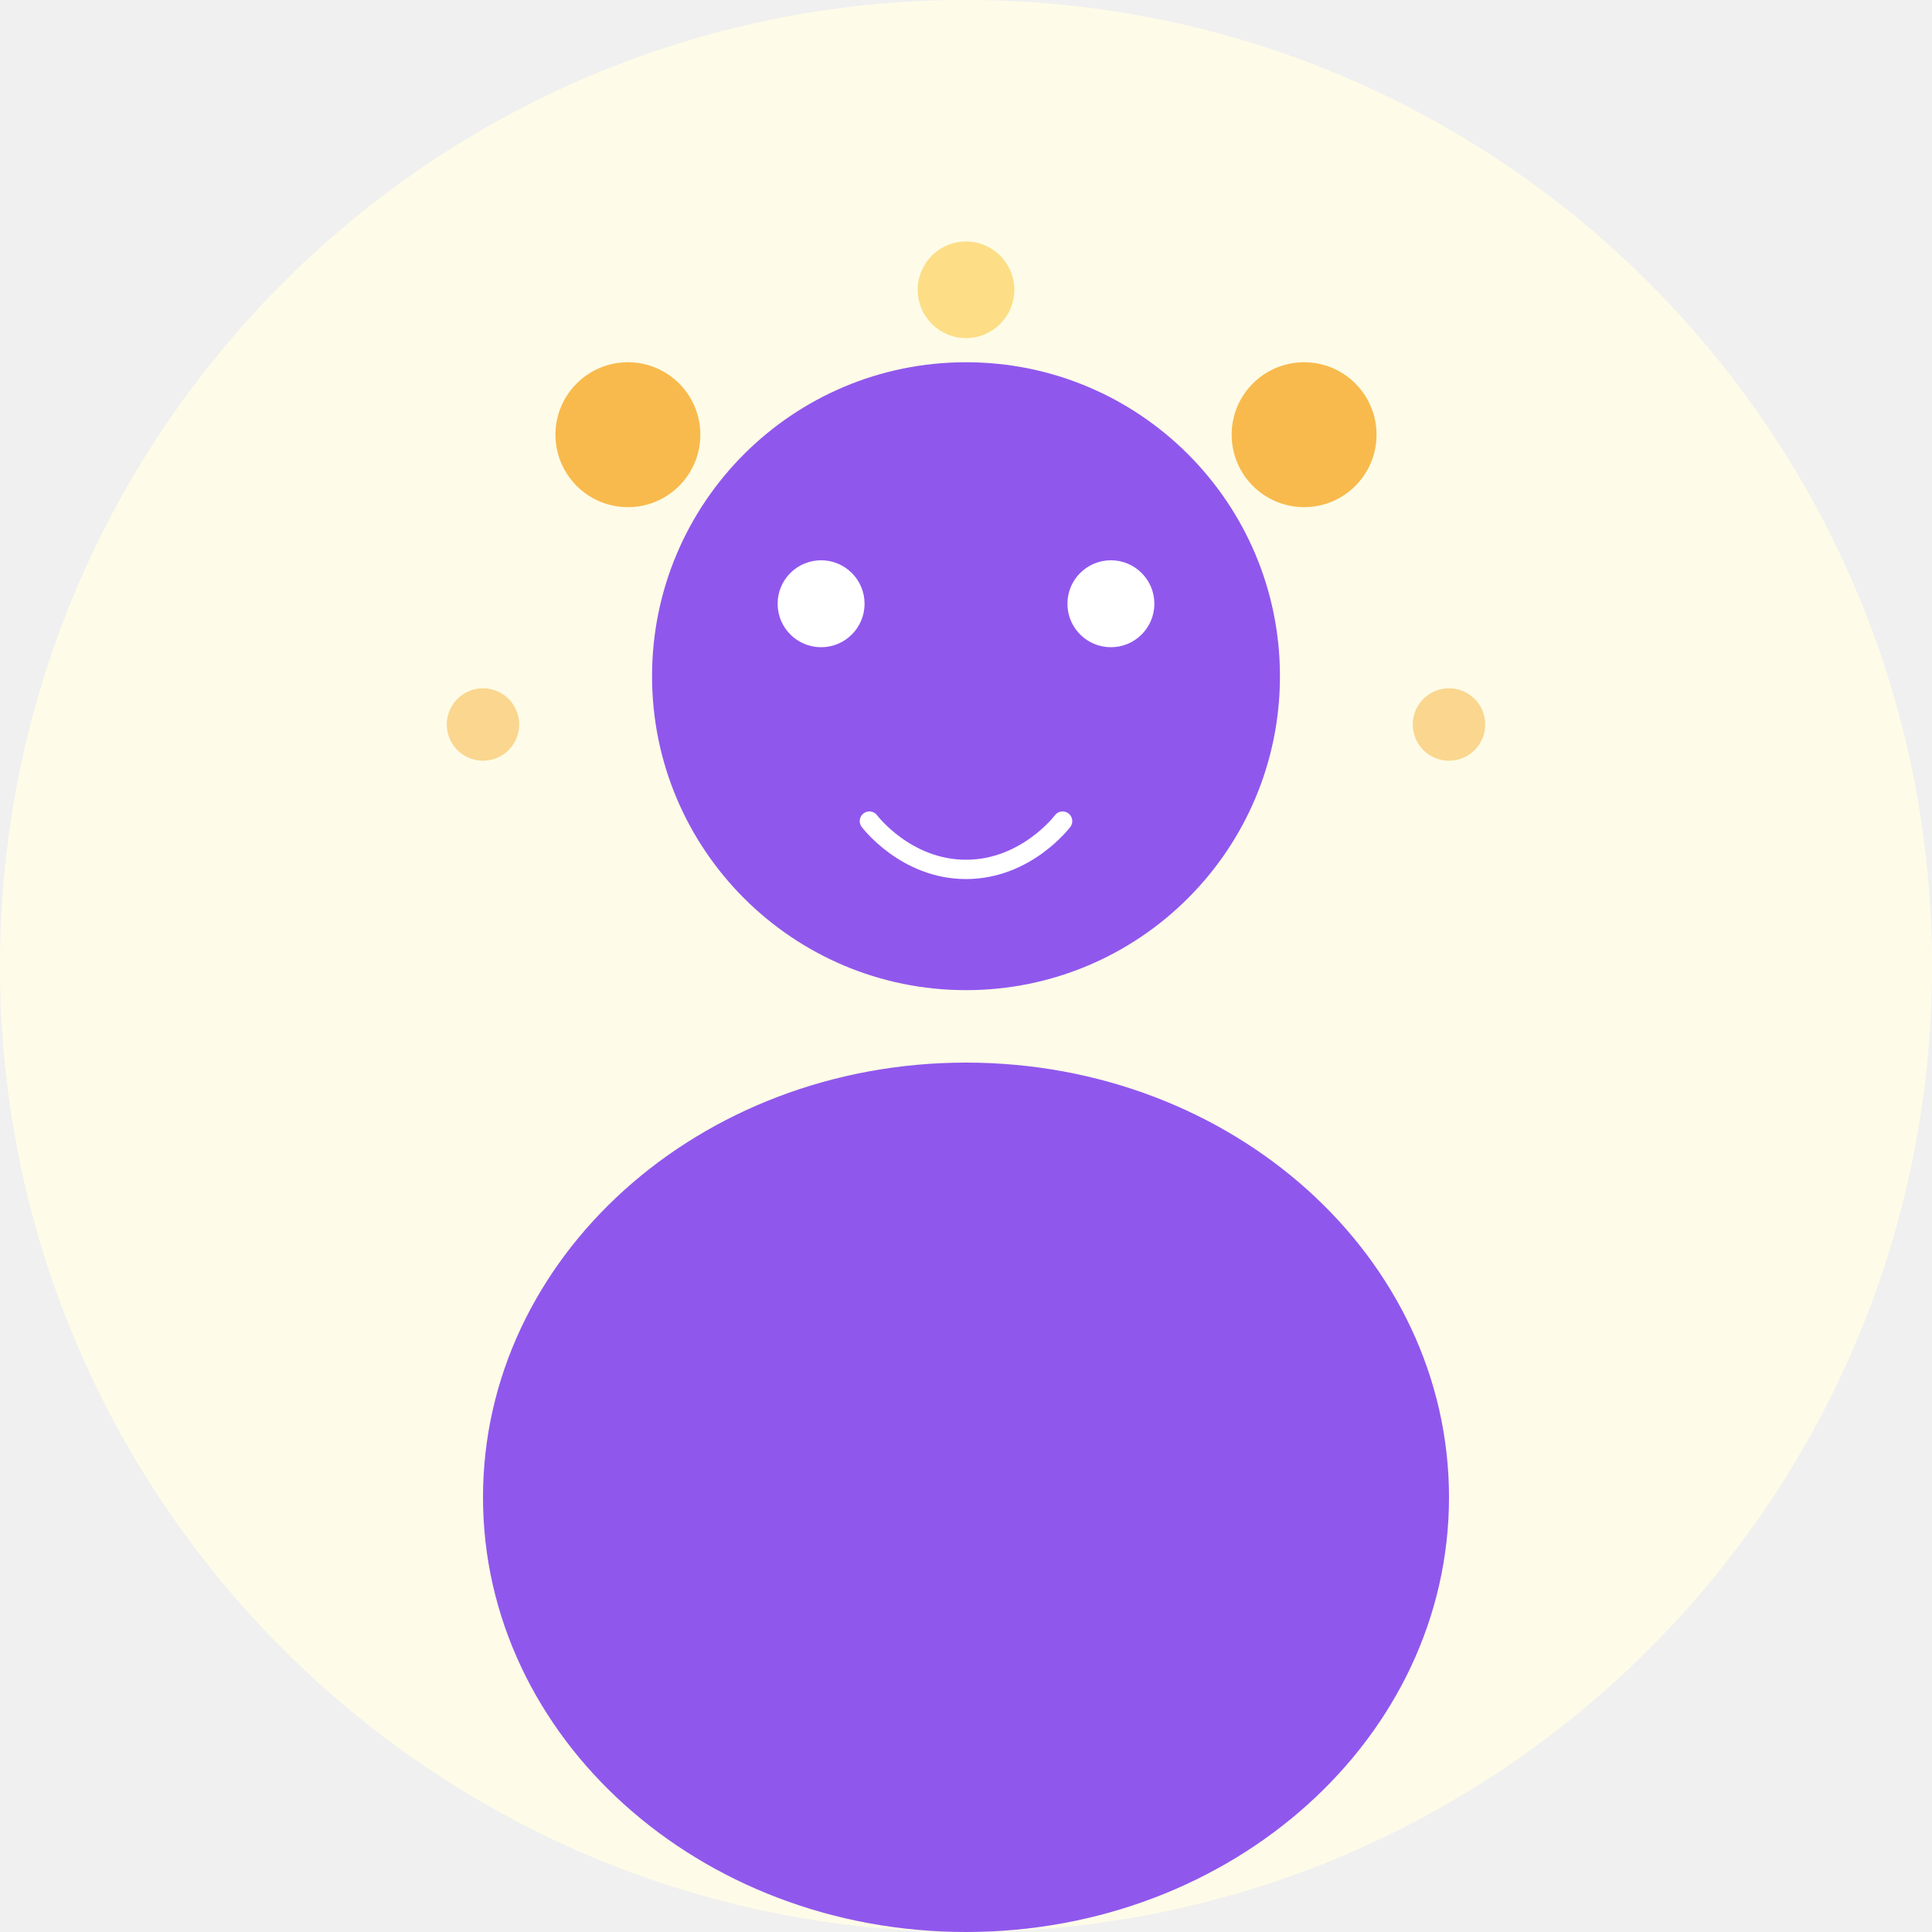
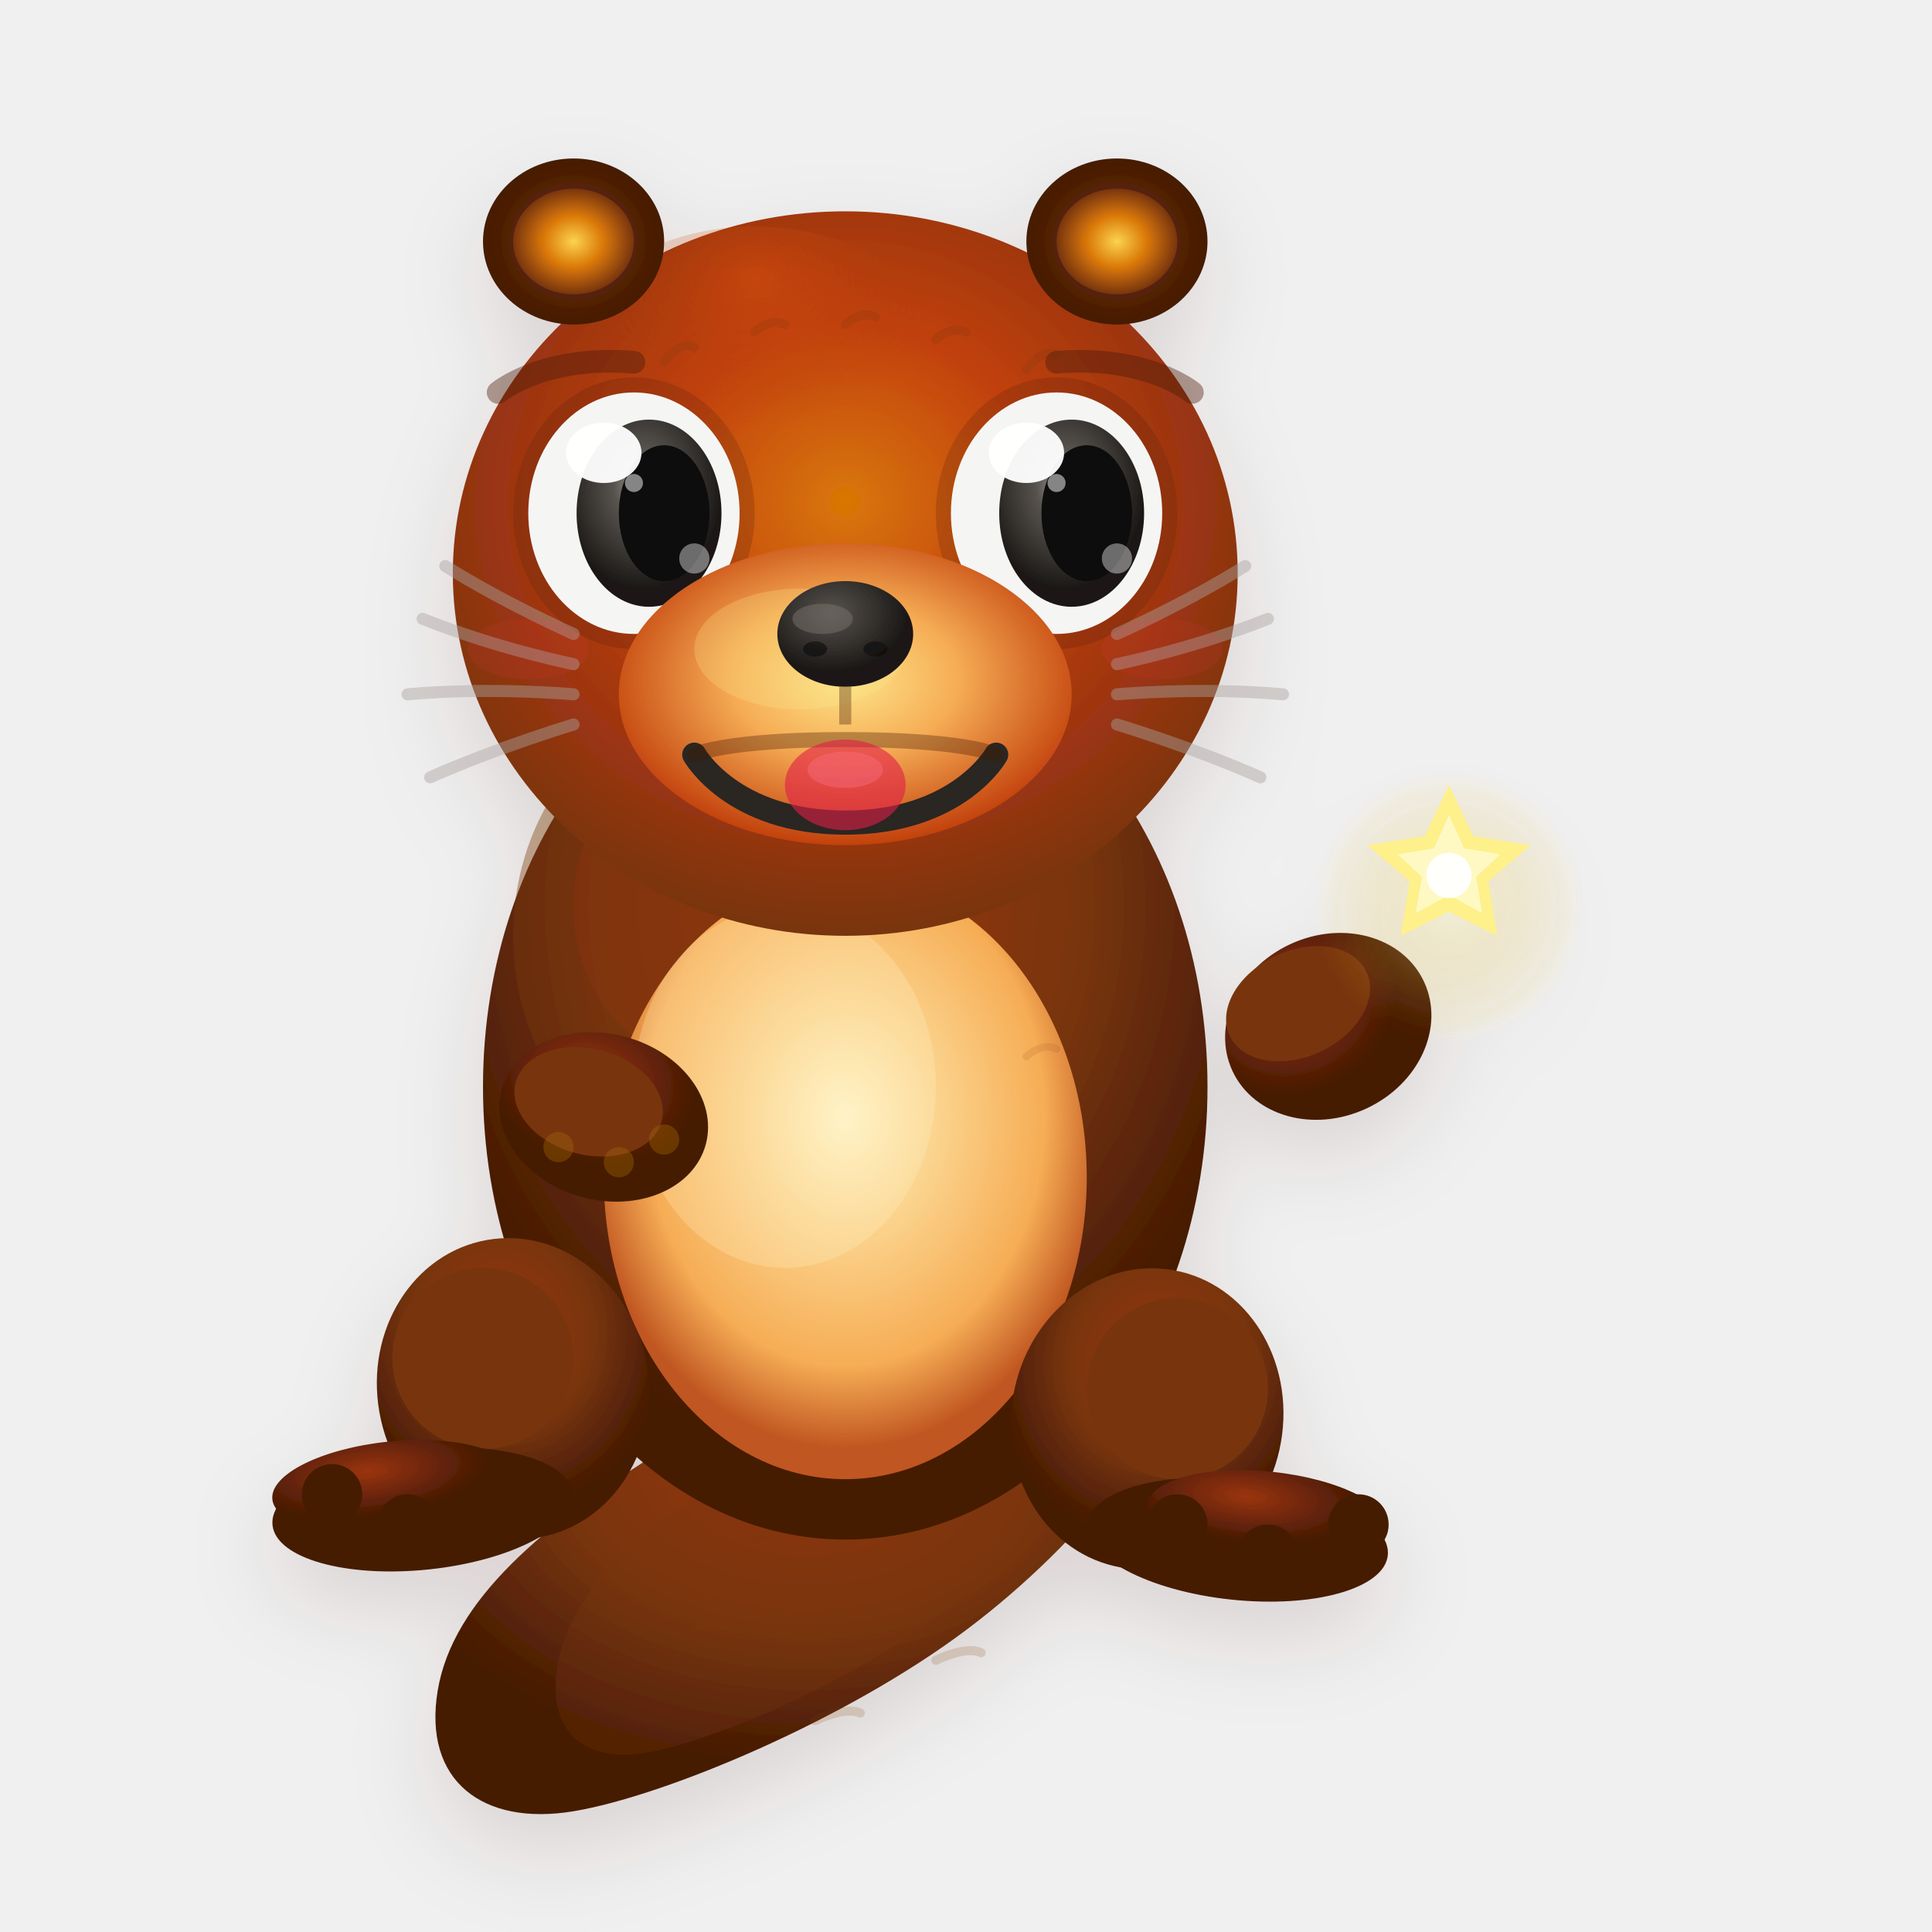
- <svg xmlns="http://www.w3.org/2000/svg" viewBox="0 0 80 80" fill="none">
-   <circle cx="40" cy="40" r="40" fill="#fefce8" />
-   <circle cx="40" cy="28" r="13" fill="#7c3aed" opacity="0.85" />
-   <ellipse cx="40" cy="62" rx="20" ry="18" fill="#7c3aed" opacity="0.85" />
-   <circle cx="34" cy="25" r="1.8" fill="#fff" />
-   <circle cx="46" cy="25" r="1.8" fill="#fff" />
-   <path d="M36 34c0 0 1.5 2 4 2s4-2 4-2" stroke="#fff" stroke-width="0.8" fill="none" stroke-linecap="round" />
-   <circle cx="26" cy="18" r="3" fill="#f59e0b" opacity="0.7" />
-   <circle cx="54" cy="18" r="3" fill="#f59e0b" opacity="0.7" />
-   <circle cx="40" cy="12" r="2" fill="#fbbf24" opacity="0.5" />
-   <circle cx="20" cy="30" r="1.5" fill="#f59e0b" opacity="0.4" />
-   <circle cx="60" cy="30" r="1.5" fill="#f59e0b" opacity="0.4" />
+ <svg xmlns="http://www.w3.org/2000/svg" viewBox="0 0 128 128" fill="none">
+   <defs>
+     <radialGradient id="head-fur" cx="50%" cy="40%" r="60%">
+       <stop offset="0%" stop-color="#d97706" />
+       <stop offset="40%" stop-color="#c2410c" />
+       <stop offset="75%" stop-color="#9a3412" />
+       <stop offset="100%" stop-color="#78350f" />
+     </radialGradient>
+     <radialGradient id="head-top" cx="50%" cy="15%" r="45%">
+       <stop offset="0%" stop-color="#ea580c" stop-opacity="0.35" />
+       <stop offset="100%" stop-color="#9a3412" stop-opacity="0" />
+     </radialGradient>
+     <radialGradient id="body-fur" cx="50%" cy="30%" r="60%">
+       <stop offset="0%" stop-color="#9a3412" />
+       <stop offset="55%" stop-color="#78350f" />
+       <stop offset="100%" stop-color="#451a03" />
+     </radialGradient>
+     <radialGradient id="belly" cx="50%" cy="40%" r="55%">
+       <stop offset="0%" stop-color="#fef3c7" />
+       <stop offset="35%" stop-color="#fbd38d" />
+       <stop offset="75%" stop-color="#f6ad55" />
+       <stop offset="100%" stop-color="#c05621" />
+     </radialGradient>
+     <radialGradient id="muzzle" cx="50%" cy="45%" r="55%">
+       <stop offset="0%" stop-color="#fde68a" />
+       <stop offset="45%" stop-color="#f6ad55" />
+       <stop offset="100%" stop-color="#c2410c" />
+     </radialGradient>
+     <radialGradient id="nose" cx="40%" cy="30%" r="55%">
+       <stop offset="0%" stop-color="#57534e" />
+       <stop offset="100%" stop-color="#1c1917" />
+     </radialGradient>
+     <radialGradient id="iris" cx="45%" cy="35%" r="55%">
+       <stop offset="0%" stop-color="#a8a29e" />
+       <stop offset="35%" stop-color="#57534e" />
+       <stop offset="100%" stop-color="#1c1917" />
+     </radialGradient>
+     <radialGradient id="ear-outer" cx="50%" cy="50%" r="50%">
+       <stop offset="0%" stop-color="#78350f" />
+       <stop offset="100%" stop-color="#451a03" />
+     </radialGradient>
+     <radialGradient id="ear-inner" cx="50%" cy="50%" r="50%">
+       <stop offset="0%" stop-color="#fcd34d" />
+       <stop offset="50%" stop-color="#d97706" />
+       <stop offset="100%" stop-color="#78350f" />
+     </radialGradient>
+     <radialGradient id="paw" cx="40%" cy="30%" r="50%">
+       <stop offset="0%" stop-color="#9a3412" />
+       <stop offset="100%" stop-color="#451a03" />
+     </radialGradient>
+     <radialGradient id="sparkle-bg" cx="50%" cy="50%" r="50%">
+       <stop offset="0%" stop-color="#fef9c3" stop-opacity="0.4" />
+       <stop offset="100%" stop-color="#eab308" stop-opacity="0" />
+     </radialGradient>
+     <filter id="shadow">
+       <feDropShadow dx="0" dy="2.5" stdDeviation="3" flood-color="#451a03" flood-opacity="0.12" />
+     </filter>
+   </defs>
+   <g filter="url(#shadow)">
+     <g>
+       <path d="M44 96c-8 5-14 10-15 16c-1 6 3 9 9 8c6-1 18-6 26-12c8-6 14-14 14-18c0-4-4-4-8-2c-4 2-12 7-16 9c-4 2-10 1-10-1z" fill="url(#body-fur)" />
+       <path d="M48 98c-5 3-10 7-11 12c-1 5 2 7 6.5 6c4.5-1 14-5 20-10c6-5 10-11 10-14c0-3-2.5-2.5-5.5-1c-3 1.5-9 5-12.5 6.5c-3.5 1.5-7.5 0.5-7.5 0.5z" fill="#78350f" opacity="0.3" />
+       <g stroke="#78350f" stroke-width="0.6" opacity="0.18" fill="none" stroke-linecap="round">
+         <path d="M50 102c0 0 2-1 4-0.5" />
+         <path d="M56 106c0 0 2-1 4-0.5" />
+         <path d="M62 110c0 0 2-1 3-0.5" />
+         <path d="M46 108c0 0 2-1 3-0.5" />
+         <path d="M54 114c0 0 2-1 3-0.5" />
+       </g>
+     </g>
+     <g>
+       <ellipse cx="56" cy="72" rx="24" ry="30" fill="url(#body-fur)" />
+       <ellipse cx="48" cy="62" rx="14" ry="16" fill="#78350f" opacity="0.4" />
+       <ellipse cx="46" cy="60" rx="8" ry="10" fill="#9a3412" opacity="0.25" />
+       <ellipse cx="56" cy="78" rx="16" ry="20" fill="url(#belly)" />
+       <ellipse cx="52" cy="72" rx="10" ry="12" fill="#fef3c7" opacity="0.25" />
+       <g stroke="#78350f" stroke-width="0.5" opacity="0.12" fill="none" stroke-linecap="round">
+         <path d="M44 56c0 0 1-1 2-0.5" />
+         <path d="M40 62c0 0 1-1 2-0.5" />
+         <path d="M38 68c0 0 1-1 2-0.5" />
+         <path d="M42 74c0 0 1-1 2-0.5" />
+         <path d="M68 58c0 0 1-1 2-0.5" />
+         <path d="M70 64c0 0 1-1 2-0.5" />
+         <path d="M68 70c0 0 1-1 2-0.5" />
+       </g>
+     </g>
+     <g>
+       <ellipse cx="34" cy="92" rx="9" ry="10" fill="url(#body-fur)" transform="rotate(-10, 34, 92)" />
+       <ellipse cx="32" cy="90" rx="6" ry="6" fill="#78350f" transform="rotate(-10, 32, 90)" />
+       <ellipse cx="28" cy="100" rx="10" ry="4" fill="#451a03" transform="rotate(-6, 28, 100)" />
+       <ellipse cx="26" cy="98.5" rx="8" ry="3" fill="url(#paw)" transform="rotate(-6, 26, 98.5)" />
+       <circle cx="22" cy="99" r="2" fill="#451a03" />
+       <circle cx="27" cy="101" r="2" fill="#451a03" />
+       <circle cx="33" cy="99.5" r="2" fill="#451a03" />
+       <ellipse cx="76" cy="94" rx="9" ry="10" fill="url(#body-fur)" transform="rotate(10, 76, 94)" />
+       <ellipse cx="78" cy="92" rx="6" ry="6" fill="#78350f" transform="rotate(10, 78, 92)" />
+       <ellipse cx="82" cy="102" rx="10" ry="4" fill="#451a03" transform="rotate(6, 82, 102)" />
+       <ellipse cx="84" cy="100.5" rx="8" ry="3" fill="url(#paw)" transform="rotate(6, 84, 100.5)" />
+       <circle cx="78" cy="101" r="2" fill="#451a03" />
+       <circle cx="84" cy="103" r="2" fill="#451a03" />
+       <circle cx="90" cy="101" r="2" fill="#451a03" />
+     </g>
+     <g>
+       <ellipse cx="88" cy="68" rx="7" ry="6" fill="url(#paw)" transform="rotate(-25, 88, 68)" />
+       <ellipse cx="86" cy="66.5" rx="5" ry="3.5" fill="#78350f" transform="rotate(-25, 86, 66.5)" />
+       <circle cx="96" cy="60" r="9" fill="url(#sparkle-bg)" />
+       <path d="M96 52l1.6 3.4 3.8 0.6-2.8 2.4 0.6 3.6-3.2-1.6-3.2 1.6 0.6-3.6-2.8-2.4 3.8-0.6z" fill="#fef08a" />
+       <path d="M96 54l1 2.2 2.4 0.4-1.6 1.5 0.4 2.4-2.2-1.2-2.2 1.2 0.4-2.4-1.6-1.5 2.4-0.4z" fill="#fef9c3" />
+       <circle cx="96" cy="58" r="1.5" fill="#fff" opacity="0.95" />
+     </g>
+     <g>
+       <ellipse cx="40" cy="74" rx="7" ry="5.5" fill="url(#paw)" transform="rotate(15, 40, 74)" />
+       <ellipse cx="39" cy="73" rx="5" ry="3.5" fill="#78350f" transform="rotate(15, 39, 73)" />
+       <circle cx="37" cy="76" r="1" fill="#a16207" opacity="0.4" />
+       <circle cx="41" cy="77" r="1" fill="#a16207" opacity="0.4" />
+       <circle cx="44" cy="75.5" r="1" fill="#a16207" opacity="0.4" />
+     </g>
+     <g>
+       <ellipse cx="56" cy="38" rx="26" ry="24" fill="url(#head-fur)" />
+       <ellipse cx="50" cy="26" rx="14" ry="11" fill="url(#head-top)" />
+       <g stroke="#78350f" stroke-width="0.6" opacity="0.2" fill="none" stroke-linecap="round">
+         <path d="M44 24c0 0 1-1.5 2-1" />
+         <path d="M50 22c0 0 1-1 2-0.5" />
+         <path d="M56 21.5c0 0 1-1 2-0.5" />
+         <path d="M62 22.5c0 0 1-1 2-0.5" />
+         <path d="M68 24.5c0 0 1-1.5 2-1" />
+       </g>
+       <ellipse cx="38" cy="16" rx="6" ry="5.5" fill="url(#ear-outer)" />
+       <ellipse cx="38" cy="16" rx="4" ry="3.5" fill="url(#ear-inner)" />
+       <ellipse cx="74" cy="16" rx="6" ry="5.5" fill="url(#ear-outer)" />
+       <ellipse cx="74" cy="16" rx="4" ry="3.5" fill="url(#ear-inner)" />
+       <ellipse cx="42" cy="34" rx="8" ry="9" fill="#451a03" opacity="0.2" />
+       <ellipse cx="70" cy="34" rx="8" ry="9" fill="#451a03" opacity="0.2" />
+       <ellipse cx="42" cy="34" rx="7" ry="8" fill="#f5f5f4" />
+       <ellipse cx="70" cy="34" rx="7" ry="8" fill="#f5f5f4" />
+       <ellipse cx="43" cy="34" rx="4.8" ry="6.2" fill="url(#iris)" />
+       <ellipse cx="71" cy="34" rx="4.8" ry="6.2" fill="url(#iris)" />
+       <ellipse cx="44" cy="34" rx="3" ry="4.5" fill="#0a0a0a" />
+       <ellipse cx="72" cy="34" rx="3" ry="4.5" fill="#0a0a0a" />
+       <ellipse cx="40" cy="30" rx="2.5" ry="2" fill="#fff" opacity="0.95" />
+       <ellipse cx="68" cy="30" rx="2.5" ry="2" fill="#fff" opacity="0.95" />
+       <circle cx="46" cy="37" r="1" fill="#fff" opacity="0.4" />
+       <circle cx="74" cy="37" r="1" fill="#fff" opacity="0.4" />
+       <circle cx="42" cy="32" r="0.6" fill="#fff" opacity="0.5" />
+       <circle cx="70" cy="32" r="0.6" fill="#fff" opacity="0.5" />
+       <path d="M33 26c0 0 3-2.5 9-2" stroke="#451a03" stroke-width="1.5" fill="none" stroke-linecap="round" opacity="0.4" />
+       <path d="M79 26c0 0-3-2.5-9-2" stroke="#451a03" stroke-width="1.5" fill="none" stroke-linecap="round" opacity="0.4" />
+       <ellipse cx="56" cy="46" rx="15" ry="10" fill="url(#muzzle)" />
+       <ellipse cx="53" cy="43" rx="7" ry="4" fill="#fde68a" opacity="0.25" />
+       <ellipse cx="56" cy="42" rx="4.5" ry="3.5" fill="url(#nose)" />
+       <ellipse cx="54.5" cy="41" rx="2" ry="1" fill="#78716c" opacity="0.5" />
+       <ellipse cx="54" cy="43" rx="0.8" ry="0.5" fill="#0a0a0a" opacity="0.6" />
+       <ellipse cx="58" cy="43" rx="0.8" ry="0.5" fill="#0a0a0a" opacity="0.6" />
+       <line x1="56" y1="45.5" x2="56" y2="48" stroke="#451a03" stroke-width="0.8" opacity="0.35" />
+       <path d="M46 50c0 0 2.5 4.5 10 4.5s10-4.5 10-4.5" stroke="#292524" stroke-width="1.6" fill="none" stroke-linecap="round" />
+       <path d="M46 50c0 0 2-1 10-1s10 1 10 1" stroke="#451a03" stroke-width="1" fill="none" stroke-linecap="round" opacity="0.35" />
+       <ellipse cx="56" cy="52" rx="4" ry="3" fill="#e11d48" opacity="0.6" />
+       <ellipse cx="56" cy="51" rx="2.5" ry="1.2" fill="#fb7185" opacity="0.4" />
+       <g stroke="#a8a29e" stroke-width="0.8" fill="none" stroke-linecap="round" opacity="0.45">
+         <path d="M38 44c0 0-5-1-10-3" />
+         <path d="M38 46c0 0-5.5-0.5-11 0" />
+         <path d="M38 48c0 0-5 1.5-9.5 3.5" />
+         <path d="M38 42c0 0-4.5-2-8.5-4.5" />
+         <path d="M74 44c0 0 5-1 10-3" />
+         <path d="M74 46c0 0 5.5-0.5 11 0" />
+         <path d="M74 48c0 0 5 1.5 9.5 3.5" />
+         <path d="M74 42c0 0 4.5-2 8.5-4.5" />
+       </g>
+       <ellipse cx="35" cy="43" rx="4" ry="2" fill="#f43f5e" opacity="0.1" />
+       <ellipse cx="77" cy="43" rx="4" ry="2" fill="#f43f5e" opacity="0.1" />
+     </g>
+   </g>
</svg>
